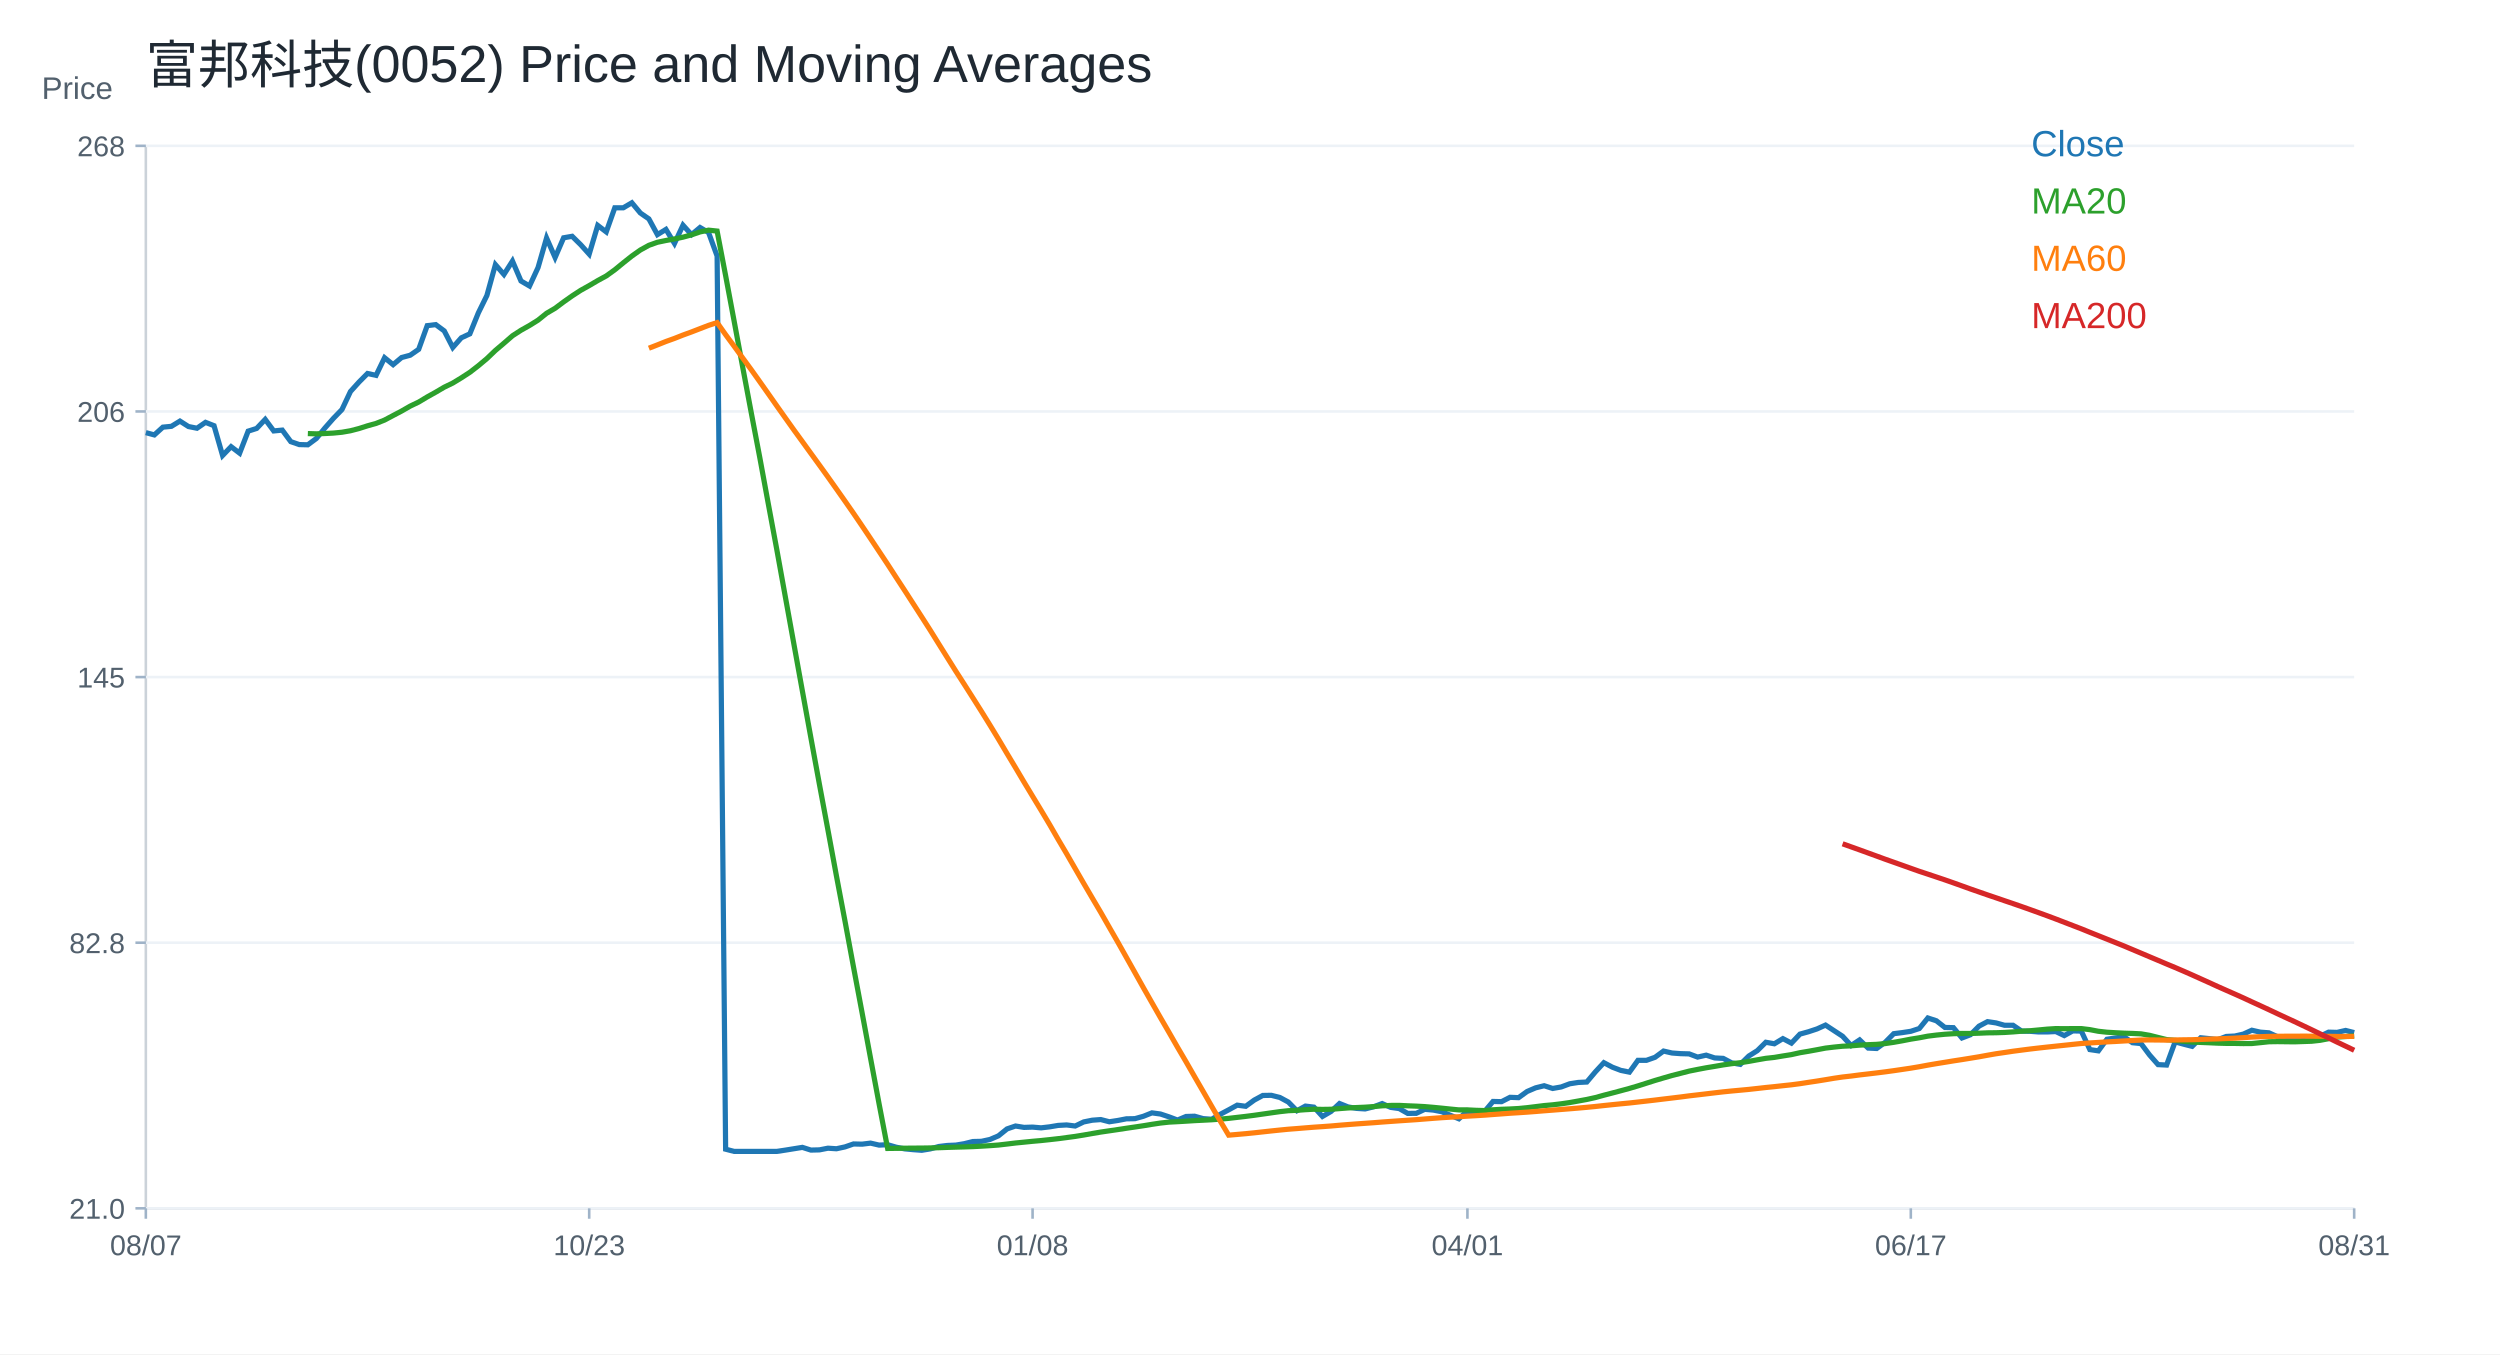
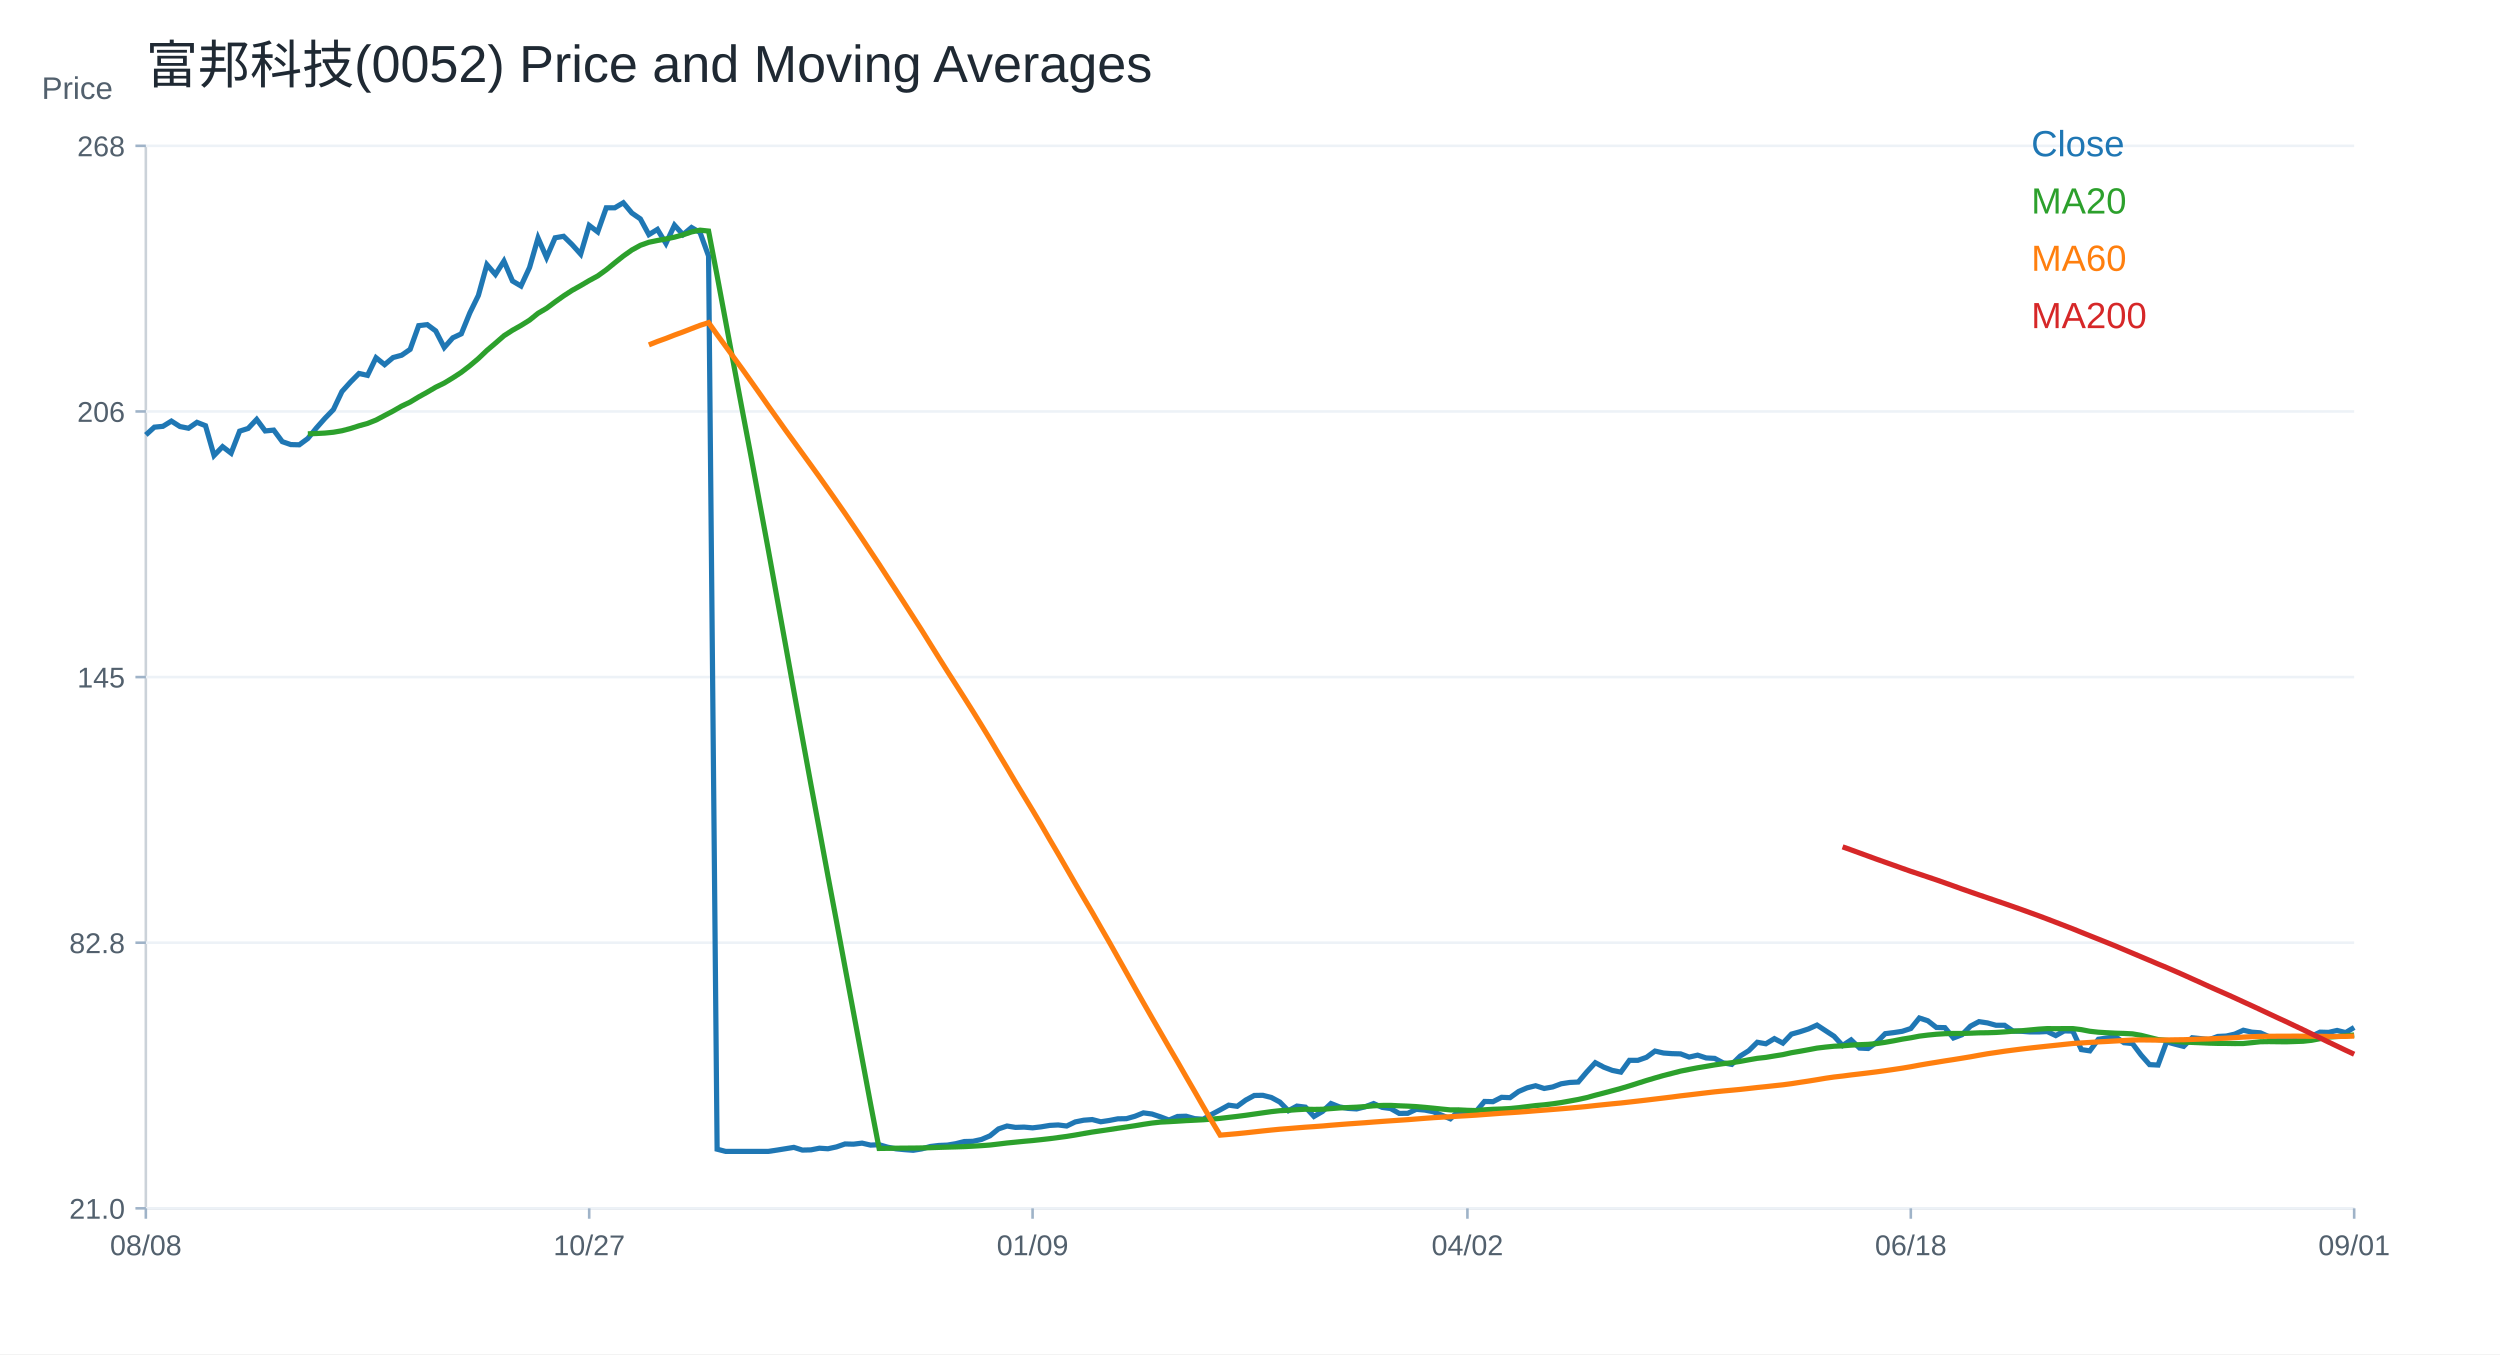
<svg xmlns="http://www.w3.org/2000/svg" width="960" height="520" viewBox="0 0 960 520">
  <rect width="100%" height="100%" fill="white" />
  <text x="56.00" y="32.00" font-size="20" font-family="Arial" fill="#1f2933" text-anchor="start">富邦科技(0052) Price and Moving Averages</text>
  <line x1="56" y1="464" x2="904" y2="464" stroke="#cbd2d9" />
  <line x1="56" y1="56" x2="56" y2="464" stroke="#cbd2d9" />
  <text x="16.00" y="38.00" font-size="12" font-family="Arial" fill="#52606d" text-anchor="start">Price</text>
  <line x1="56" y1="464.00" x2="904" y2="464.00" stroke="#edf2f7" />
  <line x1="52" y1="464.00" x2="56" y2="464.00" stroke="#9fb3c8" />
  <text x="48.00" y="468.00" font-size="11" font-family="Arial" fill="#52606d" text-anchor="end">21.0</text>
  <line x1="56" y1="362.00" x2="904" y2="362.00" stroke="#edf2f7" />
  <line x1="52" y1="362.00" x2="56" y2="362.00" stroke="#9fb3c8" />
  <text x="48.00" y="366.00" font-size="11" font-family="Arial" fill="#52606d" text-anchor="end">82.8</text>
  <line x1="56" y1="260.00" x2="904" y2="260.00" stroke="#edf2f7" />
  <line x1="52" y1="260.00" x2="56" y2="260.00" stroke="#9fb3c8" />
  <text x="48.00" y="264.00" font-size="11" font-family="Arial" fill="#52606d" text-anchor="end">145</text>
  <line x1="56" y1="158.00" x2="904" y2="158.00" stroke="#edf2f7" />
  <line x1="52" y1="158.00" x2="56" y2="158.00" stroke="#9fb3c8" />
  <text x="48.00" y="162.00" font-size="11" font-family="Arial" fill="#52606d" text-anchor="end">206</text>
  <line x1="56" y1="56.00" x2="904" y2="56.00" stroke="#edf2f7" />
  <line x1="52" y1="56.00" x2="56" y2="56.00" stroke="#9fb3c8" />
  <text x="48.00" y="60.00" font-size="11" font-family="Arial" fill="#52606d" text-anchor="end">268</text>
  <line x1="56.00" y1="464" x2="56.00" y2="468" stroke="#9fb3c8" />
-   <text x="56.00" y="482.00" font-size="11" font-family="Arial" fill="#52606d" text-anchor="middle">08/07</text>
+   <text x="56.00" y="482.00" font-size="11" font-family="Arial" fill="#52606d" text-anchor="middle">08/08</text>
  <line x1="226.25" y1="464" x2="226.25" y2="468" stroke="#9fb3c8" />
-   <text x="226.25" y="482.00" font-size="11" font-family="Arial" fill="#52606d" text-anchor="middle">10/23</text>
+   <text x="226.25" y="482.00" font-size="11" font-family="Arial" fill="#52606d" text-anchor="middle">10/27</text>
  <line x1="396.51" y1="464" x2="396.51" y2="468" stroke="#9fb3c8" />
-   <text x="396.51" y="482.00" font-size="11" font-family="Arial" fill="#52606d" text-anchor="middle">01/08</text>
+   <text x="396.51" y="482.00" font-size="11" font-family="Arial" fill="#52606d" text-anchor="middle">01/09</text>
  <line x1="563.49" y1="464" x2="563.49" y2="468" stroke="#9fb3c8" />
-   <text x="563.49" y="482.00" font-size="11" font-family="Arial" fill="#52606d" text-anchor="middle">04/01</text>
+   <text x="563.49" y="482.00" font-size="11" font-family="Arial" fill="#52606d" text-anchor="middle">04/02</text>
  <line x1="733.75" y1="464" x2="733.75" y2="468" stroke="#9fb3c8" />
-   <text x="733.75" y="482.00" font-size="11" font-family="Arial" fill="#52606d" text-anchor="middle">06/17</text>
+   <text x="733.75" y="482.00" font-size="11" font-family="Arial" fill="#52606d" text-anchor="middle">06/18</text>
  <line x1="904.00" y1="464" x2="904.00" y2="468" stroke="#9fb3c8" />
-   <text x="904.00" y="482.00" font-size="11" font-family="Arial" fill="#52606d" text-anchor="middle">08/31</text>
-   <polyline fill="none" stroke="#1f77b4" stroke-width="2" points="56.00,166.13 59.27,167.01 62.55,164.03 65.82,163.71 69.10,161.70 72.37,163.79 75.64,164.44 78.92,162.18 82.19,163.47 85.47,174.91 88.74,171.52 92.02,174.02 95.29,165.56 98.56,164.52 101.84,161.05 105.11,165.48 108.39,165.16 111.66,169.59 114.93,170.72 118.21,170.80 121.48,168.38 124.76,164.36 128.03,160.65 131.31,157.27 134.58,150.34 137.85,146.72 141.13,143.42 144.40,144.14 147.68,137.37 150.95,140.03 154.22,137.29 157.50,136.41 160.77,134.15 164.05,125.05 167.32,124.65 170.59,127.07 173.87,133.43 177.14,129.72 180.42,128.19 183.69,120.14 186.97,113.46 190.24,101.62 193.51,105.40 196.79,100.25 200.06,107.90 203.34,109.83 206.61,102.74 209.88,91.39 213.16,98.88 216.43,91.31 219.71,90.74 222.98,93.96 226.25,97.59 229.53,86.56 232.80,89.05 236.08,79.79 239.35,79.79 242.63,77.86 245.90,81.80 249.17,84.06 252.45,90.10 255.72,88.09 259.00,93.48 262.27,86.47 265.54,90.10 268.82,87.36 272.09,89.29 275.37,98.31 278.64,441.29 281.92,442.14 285.19,442.14 288.46,442.14 291.74,442.14 295.01,442.14 298.29,442.14 301.56,441.65 304.83,441.12 308.11,440.59 311.38,441.63 314.66,441.55 317.93,440.91 321.20,441.12 324.48,440.41 327.75,439.28 331.03,439.36 334.30,438.96 337.58,439.72 340.85,439.57 344.12,440.52 347.40,441.16 350.67,441.47 353.95,441.71 357.22,441.18 360.49,440.26 363.77,439.86 367.04,439.72 370.32,439.17 373.59,438.35 376.86,438.27 380.14,437.56 383.41,436.16 386.69,433.51 389.96,432.39 393.24,432.92 396.51,432.81 399.78,433.09 403.06,432.71 406.33,432.16 409.61,431.98 412.88,432.39 416.15,430.82 419.43,430.16 422.70,429.91 425.98,430.76 429.25,430.26 432.53,429.63 435.80,429.57 439.07,428.65 442.35,427.34 445.62,427.78 448.90,428.87 452.17,430.10 455.44,428.73 458.72,428.63 461.99,429.55 465.27,429.79 468.54,427.91 471.81,426.18 475.09,424.38 478.36,424.82 481.64,422.43 484.91,420.66 488.19,420.60 491.46,421.43 494.73,423.19 498.01,426.52 501.28,424.74 504.56,425.14 507.83,428.71 511.10,426.81 514.38,423.75 517.65,425.06 520.93,425.62 524.20,425.83 527.47,425.01 530.75,423.77 534.02,425.23 537.30,425.69 540.57,427.55 543.85,427.51 547.12,425.98 550.39,426.27 553.67,426.91 556.94,428.26 560.22,429.62 563.49,426.54 566.76,428.00 570.04,426.85 573.31,422.96 576.59,423.04 579.86,421.37 583.14,421.50 586.41,419.13 589.68,417.73 592.96,416.92 596.23,417.97 599.51,417.39 602.78,416.17 606.05,415.66 609.33,415.50 612.60,411.62 615.88,408.07 619.15,409.80 622.42,411.04 625.70,411.70 628.97,407.16 632.25,407.16 635.52,406.01 638.80,403.61 642.07,404.36 645.34,404.60 648.62,404.69 651.89,405.92 655.17,405.18 658.44,406.25 661.71,406.42 664.99,408.15 668.26,408.73 671.54,405.51 674.81,403.45 678.08,400.23 681.36,400.81 684.63,398.83 687.91,400.56 691.18,397.10 694.46,396.19 697.73,395.11 701.00,393.63 704.28,395.78 707.55,397.92 710.83,401.47 714.10,399.32 717.37,402.46 720.65,402.62 723.92,400.23 727.20,396.93 730.47,396.52 733.75,396.02 737.02,394.95 740.29,390.91 743.57,391.98 746.84,394.54 750.12,394.62 753.39,398.58 756.66,397.34 759.94,394.04 763.21,392.31 766.49,392.80 769.76,393.71 773.03,393.71 776.31,395.94 779.58,396.02 782.86,396.27 786.13,396.27 789.41,396.11 792.68,397.67 795.95,395.86 799.23,395.94 802.50,403.04 805.78,403.53 809.05,399.08 812.32,398.58 815.60,398.09 818.87,400.40 822.15,400.73 825.42,405.10 828.69,408.81 831.97,408.98 835.24,400.07 838.52,400.97 841.79,401.80 845.07,398.50 848.34,398.83 851.61,399.24 854.89,398.00 858.16,397.84 861.44,397.10 864.71,395.61 867.98,396.35 871.26,396.60 874.53,398.09 877.81,399.32 881.08,398.83 884.36,398.17 887.63,398.66 890.90,397.92 894.18,396.35 897.45,396.44 900.73,395.69 904.00,396.52" />
+   <text x="904.00" y="482.00" font-size="11" font-family="Arial" fill="#52606d" text-anchor="middle">09/01</text>
+   <polyline fill="none" stroke="#1f77b4" stroke-width="2" points="56.00,167.01 59.27,164.03 62.55,163.71 65.82,161.70 69.10,163.79 72.37,164.44 75.64,162.18 78.92,163.47 82.19,174.91 85.47,171.52 88.74,174.02 92.02,165.56 95.29,164.52 98.56,161.05 101.84,165.48 105.11,165.16 108.39,169.59 111.66,170.72 114.93,170.80 118.21,168.38 121.48,164.36 124.76,160.65 128.03,157.27 131.31,150.34 134.58,146.72 137.85,143.42 141.13,144.14 144.40,137.37 147.68,140.03 150.95,137.29 154.22,136.41 157.50,134.15 160.77,125.05 164.05,124.65 167.32,127.07 170.59,133.43 173.87,129.72 177.14,128.19 180.42,120.14 183.69,113.46 186.97,101.62 190.24,105.40 193.51,100.25 196.79,107.90 200.06,109.83 203.34,102.74 206.61,91.39 209.88,98.88 213.16,91.31 216.43,90.74 219.71,93.96 222.98,97.59 226.25,86.56 229.53,89.05 232.80,79.79 236.08,79.79 239.35,77.86 242.63,81.80 245.90,84.06 249.17,90.10 252.45,88.09 255.72,93.48 259.00,86.47 262.27,90.10 265.54,87.36 268.82,89.29 272.09,98.31 275.37,441.29 278.64,442.14 281.92,442.14 285.19,442.14 288.46,442.14 291.74,442.14 295.01,442.14 298.29,441.65 301.56,441.12 304.83,440.59 308.11,441.63 311.38,441.55 314.66,440.91 317.93,441.12 321.20,440.41 324.48,439.28 327.75,439.36 331.03,438.96 334.30,439.72 337.58,439.57 340.85,440.52 344.12,441.16 347.40,441.47 350.67,441.71 353.95,441.18 357.22,440.26 360.49,439.86 363.77,439.72 367.04,439.17 370.32,438.35 373.59,438.27 376.86,437.56 380.14,436.16 383.41,433.51 386.69,432.39 389.96,432.92 393.24,432.81 396.51,433.09 399.78,432.71 403.06,432.16 406.33,431.98 409.61,432.39 412.88,430.82 416.15,430.16 419.43,429.91 422.70,430.76 425.98,430.26 429.25,429.63 432.53,429.57 435.80,428.65 439.07,427.34 442.35,427.78 445.62,428.87 448.90,430.10 452.17,428.73 455.44,428.63 458.72,429.55 461.99,429.79 465.27,427.91 468.54,426.18 471.81,424.38 475.09,424.82 478.36,422.43 481.64,420.66 484.91,420.60 488.19,421.43 491.46,423.19 494.73,426.52 498.01,424.74 501.28,425.14 504.56,428.71 507.83,426.81 511.10,423.75 514.38,425.06 517.65,425.62 520.93,425.83 524.20,425.01 527.47,423.77 530.75,425.23 534.02,425.69 537.30,427.55 540.57,427.51 543.85,425.98 547.12,426.27 550.39,426.91 553.67,428.26 556.94,429.62 560.22,426.54 563.49,428.00 566.76,426.85 570.04,422.96 573.31,423.04 576.59,421.37 579.86,421.50 583.14,419.13 586.41,417.73 589.68,416.92 592.96,417.97 596.23,417.39 599.51,416.17 602.78,415.66 606.05,415.50 609.33,411.62 612.60,408.07 615.88,409.80 619.15,411.04 622.42,411.70 625.70,407.16 628.97,407.16 632.25,406.01 635.52,403.61 638.80,404.36 642.07,404.60 645.34,404.69 648.62,405.92 651.89,405.18 655.17,406.25 658.44,406.42 661.71,408.15 664.99,408.73 668.26,405.51 671.54,403.45 674.81,400.23 678.08,400.81 681.36,398.83 684.63,400.56 687.91,397.10 691.18,396.19 694.46,395.11 697.73,393.63 701.00,395.78 704.28,397.92 707.55,401.47 710.83,399.32 714.10,402.46 717.37,402.62 720.65,400.23 723.92,396.93 727.20,396.52 730.47,396.02 733.75,394.95 737.02,390.91 740.29,391.98 743.57,394.54 746.84,394.62 750.12,398.58 753.39,397.34 756.66,394.04 759.94,392.31 763.21,392.80 766.49,393.71 769.76,393.71 773.03,395.94 776.31,396.02 779.58,396.27 782.86,396.27 786.13,396.11 789.41,397.67 792.68,395.86 795.95,395.94 799.23,403.04 802.50,403.53 805.78,399.08 809.05,398.58 812.32,398.09 815.60,400.40 818.87,400.73 822.15,405.10 825.42,408.81 828.69,408.98 831.97,400.07 835.24,400.97 838.52,401.80 841.79,398.50 845.07,398.83 848.34,399.24 851.61,398.00 854.89,397.84 858.16,397.10 861.44,395.61 864.71,396.35 867.98,396.60 871.26,398.09 874.53,399.32 877.81,398.83 881.08,398.17 884.36,398.66 887.63,397.92 890.90,396.35 894.18,396.44 897.45,395.69 900.73,396.52 904.00,394.54" />
  <text x="780.00" y="60.00" font-size="14" font-family="Arial" fill="#1f77b4" text-anchor="start">Close</text>
-   <polyline fill="none" stroke="#2ca02c" stroke-width="2" points="118.21,166.49 121.48,166.60 124.76,166.47 128.03,166.30 131.31,165.98 134.58,165.41 137.85,164.56 141.13,163.51 144.40,162.60 147.68,161.30 150.95,159.56 154.22,157.84 157.50,155.96 160.77,154.39 164.05,152.42 167.32,150.60 170.59,148.68 173.87,147.09 177.14,145.10 180.42,142.97 183.69,140.44 186.97,137.69 190.24,134.56 193.51,131.79 196.79,128.94 200.06,126.82 203.34,124.98 206.61,122.94 209.88,120.30 213.16,118.38 216.43,115.94 219.71,113.62 222.98,111.49 226.25,109.67 229.53,107.74 232.80,105.96 236.08,103.60 239.35,100.92 242.63,98.32 245.90,96.00 249.17,94.20 252.45,93.03 255.72,92.35 259.00,91.76 262.27,91.07 265.54,90.18 268.82,89.06 272.09,88.38 275.37,88.73 278.64,105.85 281.92,123.39 285.19,140.96 288.46,158.37 291.74,175.60 295.01,193.38 298.29,211.03 301.56,229.13 304.83,247.19 308.11,265.33 311.38,283.32 314.66,301.19 317.93,318.73 321.20,336.39 324.48,353.73 327.75,371.37 331.03,388.84 334.30,406.42 337.58,423.94 340.85,441.00 344.12,440.96 347.40,440.91 350.67,440.88 353.95,440.86 357.22,440.81 360.49,440.72 363.77,440.60 367.04,440.50 370.32,440.41 373.59,440.30 376.86,440.13 380.14,439.93 383.41,439.69 386.69,439.31 389.96,438.91 393.24,438.59 396.51,438.26 399.78,437.97 403.06,437.62 406.33,437.25 409.61,436.82 412.88,436.38 416.15,435.85 419.43,435.27 422.70,434.71 425.98,434.23 429.25,433.75 432.53,433.25 435.80,432.77 439.07,432.28 442.35,431.74 445.62,431.25 448.90,430.89 452.17,430.72 455.44,430.53 458.72,430.32 461.99,430.16 465.27,429.99 468.54,429.75 471.81,429.45 475.09,429.07 478.36,428.69 481.64,428.27 484.91,427.80 488.19,427.33 491.46,426.87 494.73,426.51 498.01,426.36 501.28,426.12 504.56,425.94 507.83,426.01 511.10,425.96 514.38,425.70 517.65,425.45 520.93,425.30 524.20,425.16 527.47,424.93 530.75,424.63 534.02,424.49 537.30,424.47 540.57,424.63 543.85,424.76 547.12,424.94 550.39,425.22 553.67,425.54 556.94,425.88 560.22,426.20 563.49,426.20 566.76,426.36 570.04,426.45 573.31,426.16 576.59,425.97 579.86,425.85 583.14,425.67 586.41,425.35 589.68,424.95 592.96,424.54 596.23,424.25 599.51,423.86 602.78,423.38 606.05,422.79 609.33,422.19 612.60,421.47 615.88,420.56 619.15,419.71 622.42,418.84 625.70,417.95 628.97,416.98 632.25,415.94 635.52,414.90 638.80,413.93 642.07,412.99 645.34,412.16 648.62,411.31 651.89,410.65 655.17,410.03 658.44,409.49 661.71,408.92 664.99,408.45 668.26,408.08 671.54,407.57 674.81,406.97 678.08,406.40 681.36,406.04 684.63,405.49 687.91,404.97 691.18,404.24 694.46,403.69 697.73,403.09 701.00,402.47 704.28,402.08 707.55,401.75 710.83,401.60 714.10,401.33 717.37,401.16 720.65,401.03 723.92,400.73 727.20,400.25 730.47,399.67 733.75,399.03 737.02,398.51 740.29,397.88 743.57,397.47 746.84,397.15 750.12,396.94 753.39,396.84 756.66,396.86 759.94,396.75 763.21,396.61 766.49,396.57 769.76,396.46 773.03,396.25 776.31,395.98 779.58,395.81 782.86,395.50 786.13,395.19 789.41,394.98 792.68,395.02 795.95,394.98 799.23,394.98 802.50,395.38 805.78,396.01 809.05,396.37 812.32,396.57 815.60,396.74 818.87,396.84 822.15,397.00 825.42,397.56 828.69,398.38 831.97,399.19 835.24,399.51 838.52,399.87 841.79,400.16 845.07,400.29 848.34,400.42 851.61,400.57 854.89,400.66 858.16,400.67 861.44,400.73 864.71,400.71 867.98,400.38 871.26,400.03 874.53,399.98 877.81,400.02 881.08,400.06 884.36,399.95 887.63,399.84 890.90,399.48 894.18,398.86 897.45,398.23 900.73,398.02 904.00,397.79" />
+   <polyline fill="none" stroke="#2ca02c" stroke-width="2" points="118.21,166.60 121.48,166.47 124.76,166.30 128.03,165.98 131.31,165.41 134.58,164.56 137.85,163.51 141.13,162.60 144.40,161.30 147.68,159.56 150.95,157.84 154.22,155.96 157.50,154.39 160.77,152.42 164.05,150.60 167.32,148.68 170.59,147.09 173.87,145.10 177.14,142.97 180.42,140.44 183.69,137.69 186.97,134.56 190.24,131.79 193.51,128.94 196.79,126.82 200.06,124.98 203.34,122.94 206.61,120.30 209.88,118.38 213.16,115.94 216.43,113.62 219.71,111.49 222.98,109.67 226.25,107.74 229.53,105.96 232.80,103.60 236.08,100.92 239.35,98.32 242.63,96.00 245.90,94.20 249.17,93.03 252.45,92.35 255.72,91.76 259.00,91.07 262.27,90.18 265.54,89.06 268.82,88.38 272.09,88.73 275.37,105.85 278.64,123.39 281.92,140.96 285.19,158.37 288.46,175.60 291.74,193.38 295.01,211.03 298.29,229.13 301.56,247.19 304.83,265.33 308.11,283.32 311.38,301.19 314.66,318.73 317.93,336.39 321.20,353.73 324.48,371.37 327.75,388.84 331.03,406.42 334.30,423.94 337.58,441.00 340.85,440.96 344.12,440.91 347.40,440.88 350.67,440.86 353.95,440.81 357.22,440.72 360.49,440.60 363.77,440.50 367.04,440.41 370.32,440.30 373.59,440.13 376.86,439.93 380.14,439.69 383.41,439.31 386.69,438.91 389.96,438.59 393.24,438.26 396.51,437.97 399.78,437.62 403.06,437.25 406.33,436.82 409.61,436.38 412.88,435.85 416.15,435.27 419.43,434.71 422.70,434.23 425.98,433.75 429.25,433.25 432.53,432.77 435.80,432.28 439.07,431.74 442.35,431.25 445.62,430.89 448.90,430.72 452.17,430.53 455.44,430.32 458.72,430.16 461.99,429.99 465.27,429.75 468.54,429.45 471.81,429.07 475.09,428.69 478.36,428.27 481.64,427.80 484.91,427.33 488.19,426.87 491.46,426.51 494.73,426.36 498.01,426.12 501.28,425.94 504.56,426.01 507.83,425.96 511.10,425.70 514.38,425.45 517.65,425.30 520.93,425.16 524.20,424.93 527.47,424.63 530.75,424.49 534.02,424.47 537.30,424.63 540.57,424.76 543.85,424.94 547.12,425.22 550.39,425.54 553.67,425.88 556.94,426.20 560.22,426.20 563.49,426.36 566.76,426.45 570.04,426.16 573.31,425.97 576.59,425.85 579.86,425.67 583.14,425.35 586.41,424.95 589.68,424.54 592.96,424.25 596.23,423.86 599.51,423.38 602.78,422.79 606.05,422.19 609.33,421.47 612.60,420.56 615.88,419.71 619.15,418.84 622.42,417.95 625.70,416.98 628.97,415.94 632.25,414.90 635.52,413.93 638.80,412.99 642.07,412.16 645.34,411.31 648.62,410.65 651.89,410.03 655.17,409.49 658.44,408.92 661.71,408.45 664.99,408.08 668.26,407.57 671.54,406.97 674.81,406.40 678.08,406.04 681.36,405.49 684.63,404.97 687.91,404.24 691.18,403.69 694.46,403.09 697.73,402.47 701.00,402.08 704.28,401.75 707.55,401.60 710.83,401.33 714.10,401.16 717.37,401.03 720.65,400.73 723.92,400.25 727.20,399.67 730.47,399.03 733.75,398.51 737.02,397.88 740.29,397.47 743.57,397.15 746.84,396.94 750.12,396.84 753.39,396.86 756.66,396.75 759.94,396.61 763.21,396.57 766.49,396.46 769.76,396.25 773.03,395.98 776.31,395.81 779.58,395.50 782.86,395.19 786.13,394.98 789.41,395.02 792.68,394.98 795.95,394.98 799.23,395.38 802.50,396.01 805.78,396.37 809.05,396.57 812.32,396.74 815.60,396.84 818.87,397.00 822.15,397.56 825.42,398.38 828.69,399.19 831.97,399.51 835.24,399.87 838.52,400.16 841.79,400.29 845.07,400.42 848.34,400.57 851.61,400.66 854.89,400.67 858.16,400.73 861.44,400.71 864.71,400.38 867.98,400.03 871.26,399.98 874.53,400.02 877.81,400.06 881.08,399.95 884.36,399.84 887.63,399.48 890.90,398.86 894.18,398.23 897.45,398.02 900.73,397.79 904.00,397.43" />
  <text x="780.00" y="82.00" font-size="14" font-family="Arial" fill="#2ca02c" text-anchor="start">MA20</text>
-   <polyline fill="none" stroke="#ff7f0e" stroke-width="2" points="249.17,133.71 252.45,132.44 255.72,131.13 259.00,129.95 262.27,128.66 265.54,127.47 268.82,126.20 272.09,124.94 275.37,123.88 278.64,128.51 281.92,132.96 285.19,137.47 288.46,141.94 291.74,146.55 295.01,151.18 298.29,155.86 301.56,160.47 304.83,165.07 308.11,169.58 311.38,174.10 314.66,178.61 317.93,183.15 321.20,187.77 324.48,192.43 327.75,197.13 331.03,201.95 334.30,206.82 337.58,211.75 340.85,216.68 344.12,221.73 347.40,226.75 350.67,231.82 353.95,236.91 357.22,242.02 360.49,247.28 363.77,252.53 367.04,257.74 370.32,262.84 373.59,267.98 376.86,273.15 380.14,278.44 383.41,283.82 386.69,289.35 389.96,294.80 393.24,300.34 396.51,305.76 399.78,311.15 403.06,316.65 406.33,322.33 409.61,327.88 412.88,333.56 416.15,339.23 419.43,344.83 422.70,350.37 425.98,356.11 429.25,361.80 432.53,367.63 435.80,373.46 439.07,379.30 442.35,385.06 445.62,390.79 448.90,396.44 452.17,402.14 455.44,407.72 458.72,413.43 461.99,419.08 465.27,424.79 468.54,430.44 471.81,435.90 475.09,435.62 478.36,435.33 481.64,435.00 484.91,434.64 488.19,434.28 491.46,433.94 494.73,433.62 498.01,433.37 501.28,433.10 504.56,432.84 507.83,432.62 511.10,432.38 514.38,432.09 517.65,431.83 520.93,431.58 524.20,431.35 527.47,431.12 530.75,430.86 534.02,430.62 537.30,430.39 540.57,430.17 543.85,429.95 547.12,429.69 550.39,429.43 553.67,429.19 556.94,428.99 560.22,428.82 563.49,428.60 566.76,428.42 570.04,428.22 573.31,427.97 576.59,427.73 579.86,427.48 583.14,427.28 586.41,427.06 589.68,426.81 592.96,426.54 596.23,426.29 599.51,426.03 602.78,425.77 606.05,425.50 609.33,425.21 612.60,424.89 615.88,424.53 619.15,424.19 622.42,423.86 625.70,423.55 628.97,423.18 632.25,422.81 635.52,422.43 638.80,422.03 642.07,421.64 645.34,421.24 648.62,420.81 651.89,420.43 655.17,420.04 658.44,419.65 661.71,419.27 664.99,418.94 668.26,418.64 671.54,418.33 674.81,417.97 678.08,417.60 681.36,417.27 684.63,416.91 687.91,416.56 691.18,416.13 694.46,415.62 697.73,415.13 701.00,414.60 704.28,414.05 707.55,413.57 710.83,413.20 714.10,412.77 717.37,412.39 720.65,412.00 723.92,411.59 727.20,411.14 730.47,410.66 733.75,410.17 737.02,409.62 740.29,409.01 743.57,408.45 746.84,407.92 750.12,407.38 753.39,406.88 756.66,406.35 759.94,405.81 763.21,405.21 766.49,404.64 769.76,404.16 773.03,403.67 776.31,403.24 779.58,402.82 782.86,402.44 786.13,402.08 789.41,401.73 792.68,401.39 795.95,401.04 799.23,400.70 802.50,400.49 805.78,400.29 809.05,400.08 812.32,399.92 815.60,399.73 818.87,399.55 822.15,399.37 825.42,399.33 828.69,399.36 831.97,399.41 835.24,399.35 838.52,399.29 841.79,399.25 845.07,399.14 848.34,399.02 851.61,398.93 854.89,398.79 858.16,398.65 861.44,398.46 864.71,398.24 867.98,398.09 871.26,397.98 874.53,397.94 877.81,397.91 881.08,397.91 884.36,397.88 887.63,397.90 890.90,397.93 894.18,397.95 897.45,398.00 900.73,398.00 904.00,397.97" />
+   <polyline fill="none" stroke="#ff7f0e" stroke-width="2" points="249.17,132.44 252.45,131.13 255.72,129.95 259.00,128.66 262.27,127.47 265.54,126.20 268.82,124.94 272.09,123.88 275.37,128.51 278.64,132.96 281.92,137.47 285.19,141.94 288.46,146.55 291.74,151.18 295.01,155.86 298.29,160.47 301.56,165.07 304.83,169.58 308.11,174.10 311.38,178.61 314.66,183.15 317.93,187.77 321.20,192.43 324.48,197.13 327.75,201.95 331.03,206.82 334.30,211.75 337.58,216.68 340.85,221.73 344.12,226.75 347.40,231.82 350.67,236.91 353.95,242.02 357.22,247.28 360.49,252.53 363.77,257.74 367.04,262.84 370.32,267.98 373.59,273.15 376.86,278.44 380.14,283.82 383.41,289.35 386.69,294.80 389.96,300.34 393.24,305.76 396.51,311.15 399.78,316.65 403.06,322.33 406.33,327.88 409.61,333.56 412.88,339.23 416.15,344.83 419.43,350.37 422.70,356.11 425.98,361.80 429.25,367.63 432.53,373.46 435.80,379.30 439.07,385.06 442.35,390.79 445.62,396.44 448.90,402.14 452.17,407.72 455.44,413.43 458.72,419.08 461.99,424.79 465.27,430.44 468.54,435.90 471.81,435.62 475.09,435.33 478.36,435.00 481.64,434.64 484.91,434.28 488.19,433.94 491.46,433.62 494.73,433.37 498.01,433.10 501.28,432.84 504.56,432.62 507.83,432.38 511.10,432.09 514.38,431.83 517.65,431.58 520.93,431.35 524.20,431.12 527.47,430.86 530.75,430.62 534.02,430.39 537.30,430.17 540.57,429.95 543.85,429.69 547.12,429.43 550.39,429.19 553.67,428.99 556.94,428.82 560.22,428.60 563.49,428.42 566.76,428.22 570.04,427.97 573.31,427.73 576.59,427.48 579.86,427.28 583.14,427.06 586.41,426.81 589.68,426.54 592.96,426.29 596.23,426.03 599.51,425.77 602.78,425.50 606.05,425.21 609.33,424.89 612.60,424.53 615.88,424.19 619.15,423.86 622.42,423.55 625.70,423.18 628.97,422.81 632.25,422.43 635.52,422.03 638.80,421.64 642.07,421.24 645.34,420.81 648.62,420.43 651.89,420.04 655.17,419.65 658.44,419.27 661.71,418.94 664.99,418.64 668.26,418.33 671.54,417.97 674.81,417.60 678.08,417.27 681.36,416.91 684.63,416.56 687.91,416.13 691.18,415.62 694.46,415.13 697.73,414.60 701.00,414.05 704.28,413.57 707.55,413.20 710.83,412.77 714.10,412.39 717.37,412.00 720.65,411.59 723.92,411.14 727.20,410.66 730.47,410.17 733.75,409.62 737.02,409.01 740.29,408.45 743.57,407.92 746.84,407.38 750.12,406.88 753.39,406.35 756.66,405.81 759.94,405.21 763.21,404.64 766.49,404.16 769.76,403.67 773.03,403.24 776.31,402.82 779.58,402.44 782.86,402.08 786.13,401.73 789.41,401.39 792.68,401.04 795.95,400.70 799.23,400.49 802.50,400.29 805.78,400.08 809.05,399.92 812.32,399.73 815.60,399.55 818.87,399.37 822.15,399.33 825.42,399.36 828.69,399.41 831.97,399.35 835.24,399.29 838.52,399.25 841.79,399.14 845.07,399.02 848.34,398.93 851.61,398.79 854.89,398.65 858.16,398.46 861.44,398.24 864.71,398.09 867.98,397.98 871.26,397.94 874.53,397.91 877.81,397.91 881.08,397.88 884.36,397.90 887.63,397.93 890.90,397.95 894.18,398.00 897.45,398.00 900.73,397.97 904.00,397.86" />
  <text x="780.00" y="104.00" font-size="14" font-family="Arial" fill="#ff7f0e" text-anchor="start">MA60</text>
-   <polyline fill="none" stroke="#d62728" stroke-width="2" points="707.55,324.02 710.83,325.19 714.10,326.36 717.37,327.55 720.65,328.74 723.92,329.94 727.20,331.10 730.47,332.26 733.75,333.43 737.02,334.59 740.29,335.67 743.57,336.77 746.84,337.87 750.12,339.02 753.39,340.19 756.66,341.37 759.94,342.51 763.21,343.65 766.49,344.76 769.76,345.88 773.03,346.99 776.31,348.13 779.58,349.29 782.86,350.47 786.13,351.66 789.41,352.89 792.68,354.15 795.95,355.41 799.23,356.67 802.50,358.00 805.78,359.31 809.05,360.62 812.32,361.93 815.60,363.25 818.87,364.63 822.15,366.01 825.42,367.40 828.69,368.78 831.97,370.17 835.24,371.53 838.52,372.94 841.79,374.38 845.07,375.86 848.34,377.33 851.61,378.83 854.89,380.28 858.16,381.72 861.44,383.19 864.71,384.71 867.98,386.20 871.26,387.72 874.53,389.26 877.81,390.79 881.08,392.29 884.36,393.85 887.63,395.40 890.90,396.99 894.18,398.57 897.45,400.17 900.73,401.73 904.00,403.30" />
+   <polyline fill="none" stroke="#d62728" stroke-width="2" points="707.55,325.19 710.83,326.36 714.10,327.55 717.37,328.74 720.65,329.94 723.92,331.10 727.20,332.26 730.47,333.43 733.75,334.59 737.02,335.67 740.29,336.77 743.57,337.87 746.84,339.02 750.12,340.19 753.39,341.37 756.66,342.51 759.94,343.65 763.21,344.76 766.49,345.88 769.76,346.99 773.03,348.13 776.31,349.29 779.58,350.47 782.86,351.66 786.13,352.89 789.41,354.15 792.68,355.41 795.95,356.67 799.23,358.00 802.50,359.31 805.78,360.62 809.05,361.93 812.32,363.25 815.60,364.63 818.87,366.01 822.15,367.40 825.42,368.78 828.69,370.17 831.97,371.53 835.24,372.94 838.52,374.38 841.79,375.86 845.07,377.33 848.34,378.83 851.61,380.28 854.89,381.72 858.16,383.19 861.44,384.71 864.71,386.20 867.98,387.72 871.26,389.26 874.53,390.79 877.81,392.29 881.08,393.85 884.36,395.40 887.63,396.99 890.90,398.57 894.18,400.17 897.45,401.73 900.73,403.30 904.00,404.82" />
  <text x="780.00" y="126.00" font-size="14" font-family="Arial" fill="#d62728" text-anchor="start">MA200</text>
</svg>
